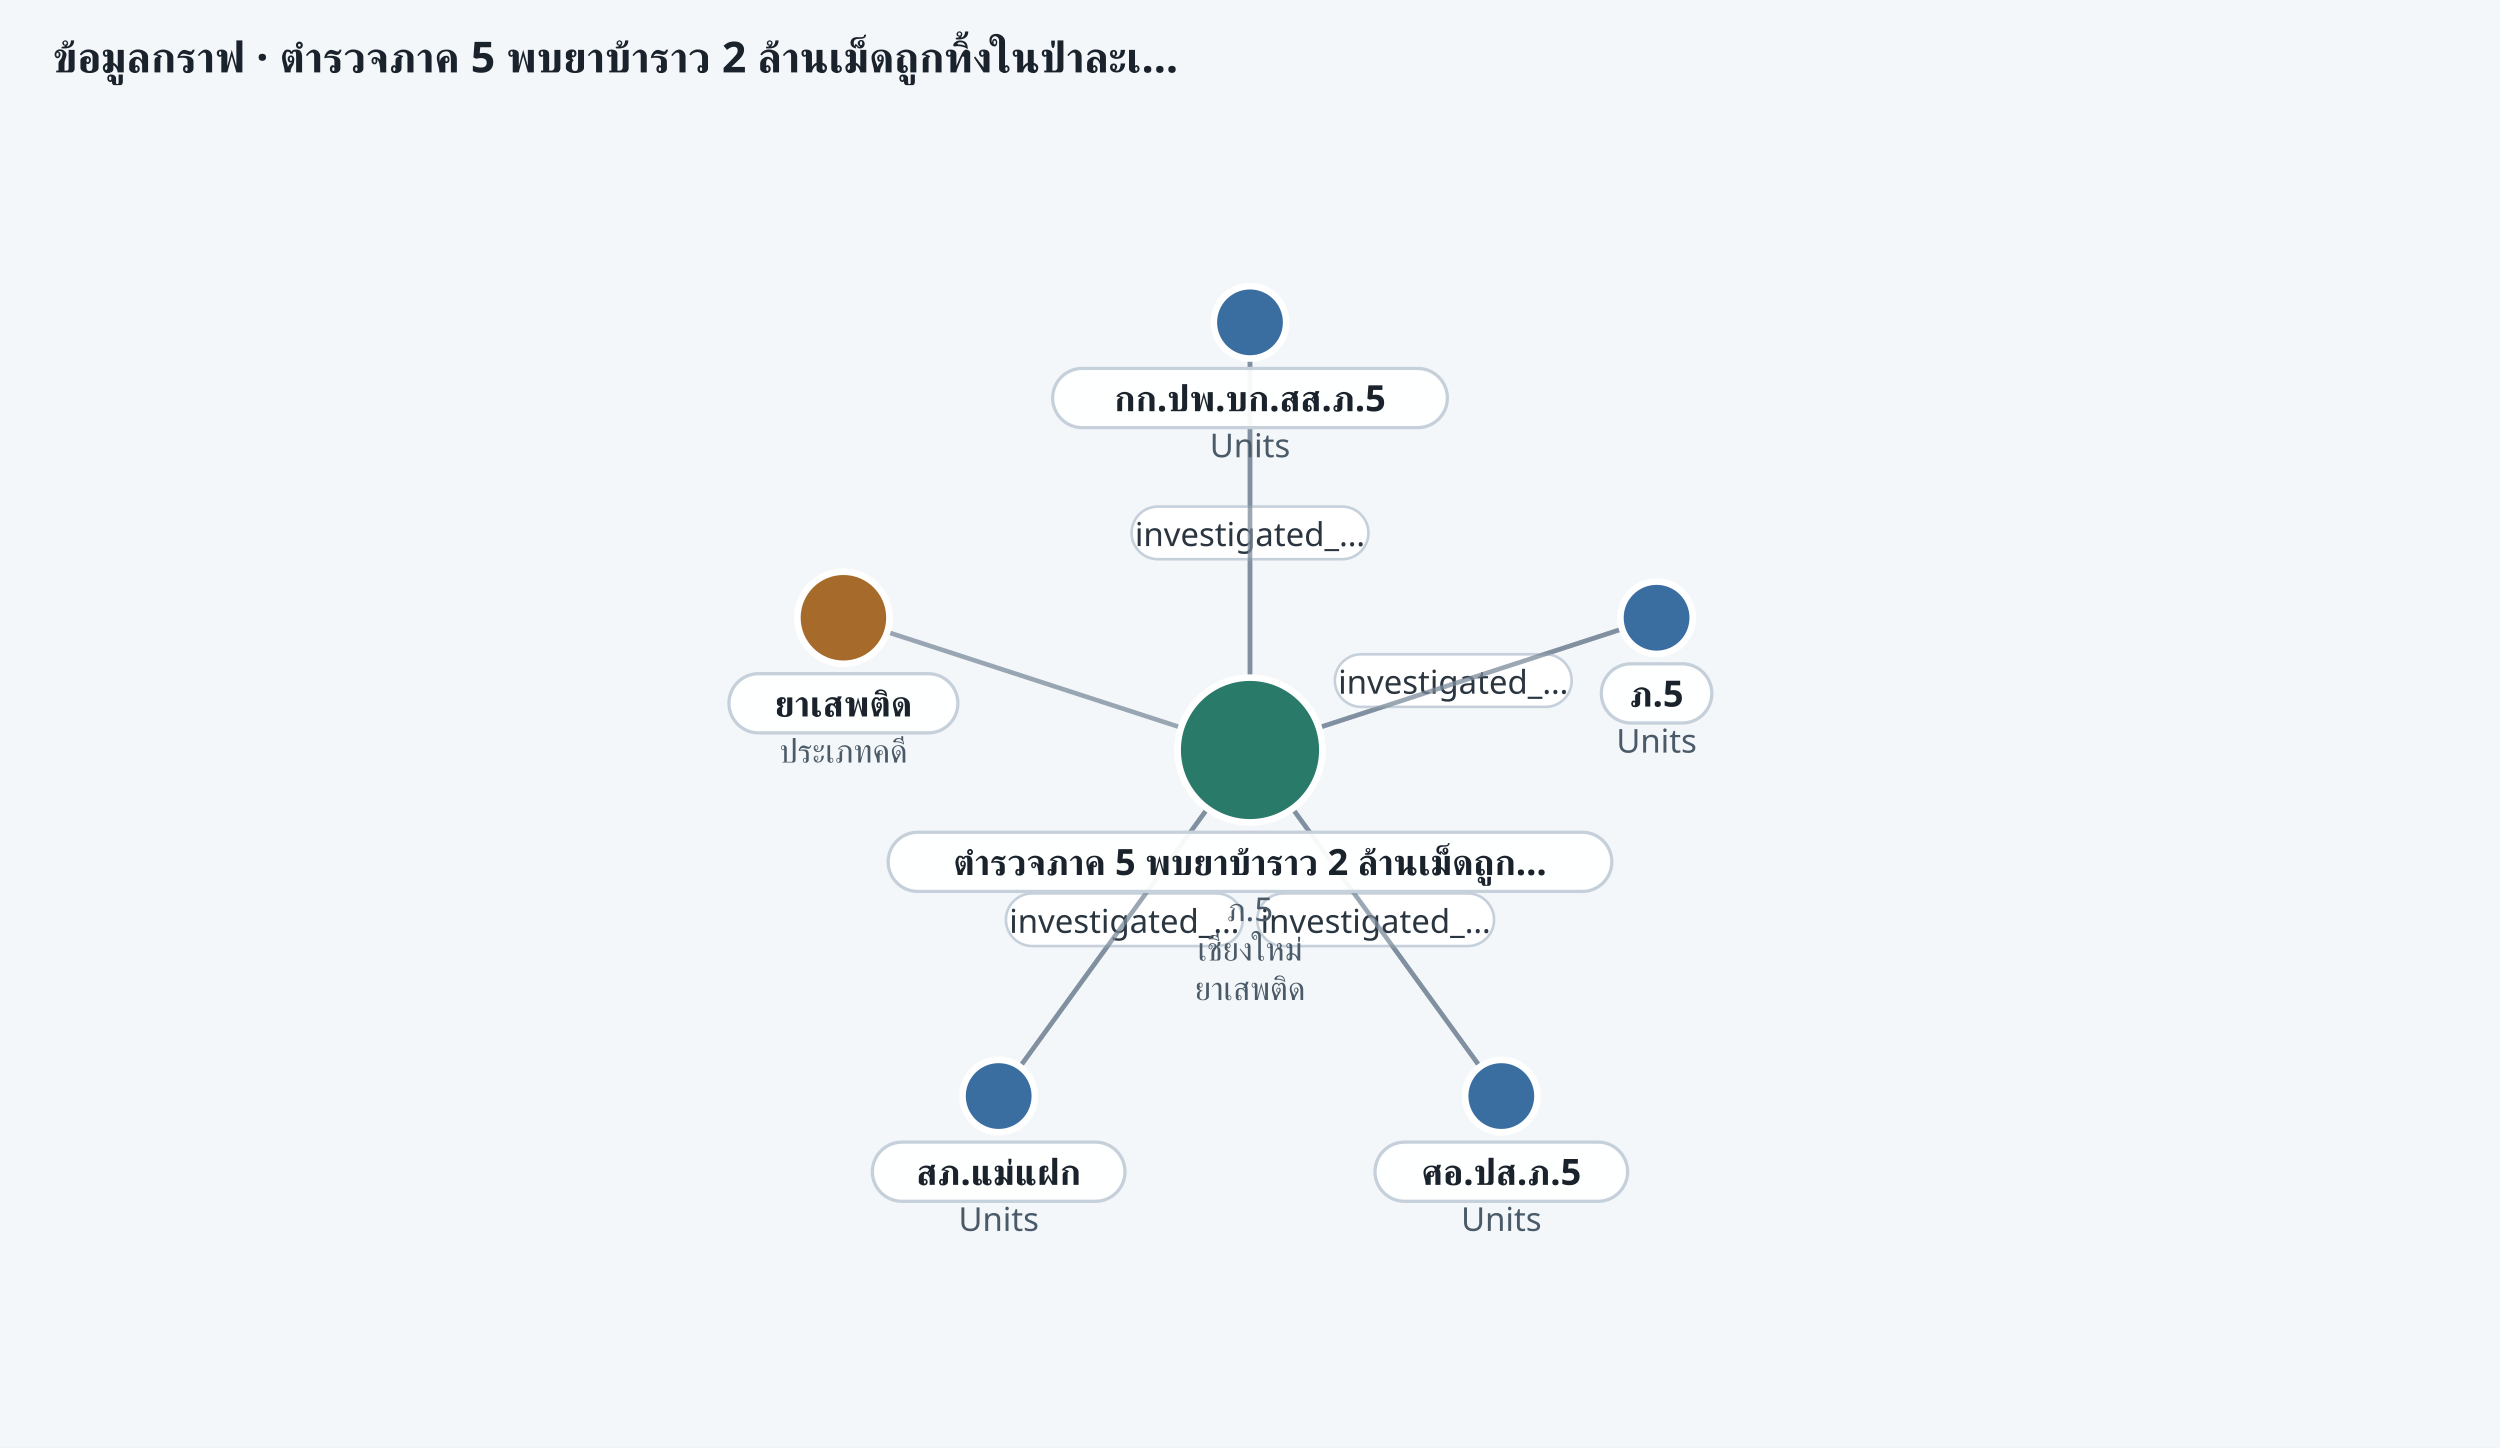
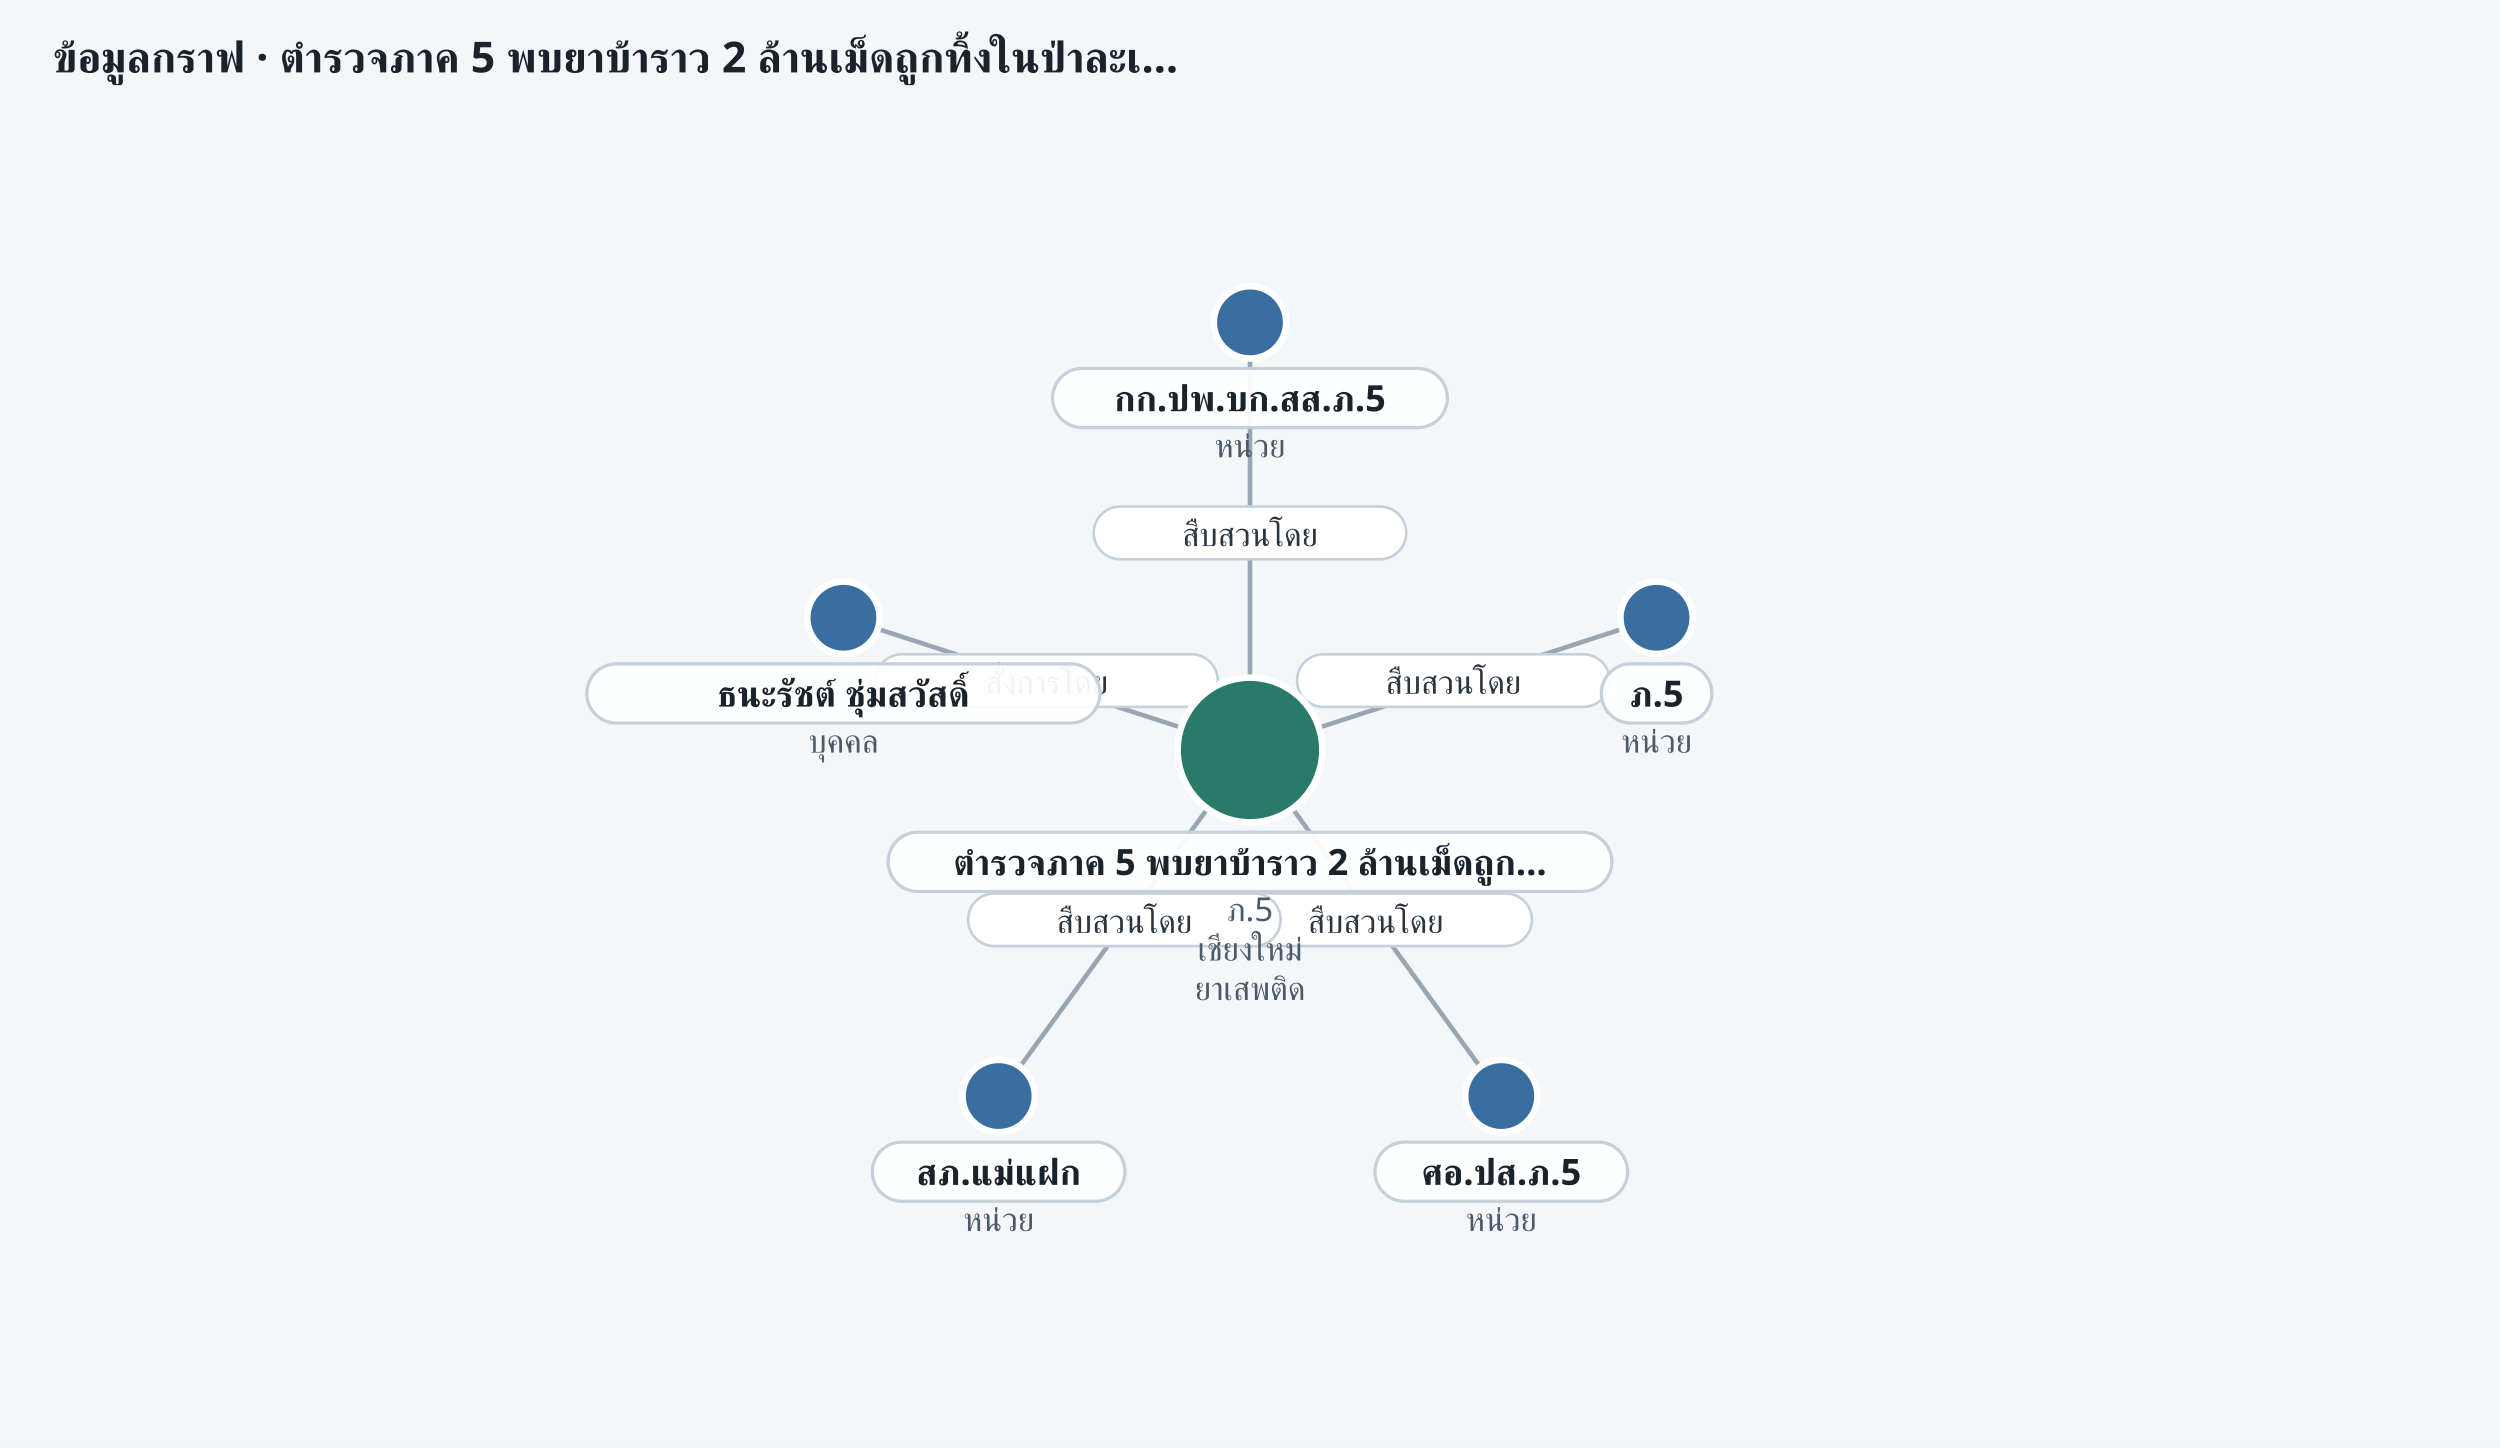
<svg xmlns="http://www.w3.org/2000/svg" width="760" height="440" viewBox="0 0 760 440" role="img" aria-label="ego graph 20261025-drug-03">
  <rect width="100%" height="100%" fill="#f4f7fa" />
  <text x="16" y="22" font-size="13" font-weight="700" fill="#1a222c" font-family="Sarabun, Anuphan, sans-serif">ข้อมูลกราฟ · ตำรวจภาค 5 พบยาบ้าราว 2 ล้านเม็ดถูกทิ้งในป่าละเ…</text>
  <line x1="380.0" y1="228.0" x2="380.0" y2="98.0" stroke="#7a8a9a" stroke-width="1.4" opacity="0.75" />
-   <rect x="344.0" y="154.0" width="72" height="16" rx="8" fill="#fff" stroke="#c5d0da" stroke-width="0.8" />
-   <text x="380.0" y="166.0" text-anchor="middle" font-size="10" fill="#2a3540" font-family="Sarabun, Anuphan, sans-serif">investigated_…</text>
+   <rect x="332.5" y="154.0" width="95.0" height="16" rx="8" fill="#fff" stroke="#c5d0da" stroke-width="0.8" />
+   <text x="380.0" y="166.0" text-anchor="middle" font-size="10" fill="#2a3540" font-family="Sarabun, Anuphan, sans-serif">สืบสวนโดย</text>
  <line x1="380.0" y1="228.0" x2="503.6" y2="187.8" stroke="#7a8a9a" stroke-width="1.4" opacity="0.75" />
-   <rect x="405.8" y="198.9" width="72" height="16" rx="8" fill="#fff" stroke="#c5d0da" stroke-width="0.8" />
-   <text x="441.8" y="210.9" text-anchor="middle" font-size="10" fill="#2a3540" font-family="Sarabun, Anuphan, sans-serif">investigated_…</text>
+   <rect x="394.3" y="198.9" width="95.0" height="16" rx="8" fill="#fff" stroke="#c5d0da" stroke-width="0.8" />
+   <text x="441.8" y="210.9" text-anchor="middle" font-size="10" fill="#2a3540" font-family="Sarabun, Anuphan, sans-serif">สืบสวนโดย</text>
  <line x1="380.0" y1="228.0" x2="456.4" y2="333.2" stroke="#7a8a9a" stroke-width="1.4" opacity="0.75" />
-   <rect x="382.2" y="271.6" width="72" height="16" rx="8" fill="#fff" stroke="#c5d0da" stroke-width="0.8" />
-   <text x="418.2" y="283.6" text-anchor="middle" font-size="10" fill="#2a3540" font-family="Sarabun, Anuphan, sans-serif">investigated_…</text>
+   <rect x="370.7" y="271.6" width="95.0" height="16" rx="8" fill="#fff" stroke="#c5d0da" stroke-width="0.8" />
+   <text x="418.2" y="283.6" text-anchor="middle" font-size="10" fill="#2a3540" font-family="Sarabun, Anuphan, sans-serif">สืบสวนโดย</text>
  <line x1="380.0" y1="228.0" x2="303.6" y2="333.2" stroke="#7a8a9a" stroke-width="1.4" opacity="0.75" />
-   <rect x="305.8" y="271.6" width="72" height="16" rx="8" fill="#fff" stroke="#c5d0da" stroke-width="0.8" />
-   <text x="341.8" y="283.6" text-anchor="middle" font-size="10" fill="#2a3540" font-family="Sarabun, Anuphan, sans-serif">investigated_…</text>
+   <rect x="294.3" y="271.6" width="95.0" height="16" rx="8" fill="#fff" stroke="#c5d0da" stroke-width="0.8" />
+   <text x="341.8" y="283.6" text-anchor="middle" font-size="10" fill="#2a3540" font-family="Sarabun, Anuphan, sans-serif">สืบสวนโดย</text>
  <line x1="380.0" y1="228.0" x2="256.4" y2="187.8" stroke="#7a8a9a" stroke-width="1.4" opacity="0.75" />
-   <line x1="380.0" y1="98.0" x2="380.0" y2="228.0" stroke="#7a8a9a" stroke-width="1.4" opacity="0.75" />
-   <line x1="503.6" y1="187.8" x2="380.0" y2="228.0" stroke="#7a8a9a" stroke-width="1.4" opacity="0.75" />
-   <line x1="456.4" y1="333.2" x2="380.0" y2="228.0" stroke="#7a8a9a" stroke-width="1.4" opacity="0.75" />
-   <line x1="303.6" y1="333.2" x2="380.0" y2="228.0" stroke="#7a8a9a" stroke-width="1.4" opacity="0.75" />
+   <rect x="266.2" y="198.9" width="104.0" height="16" rx="8" fill="#fff" stroke="#c5d0da" stroke-width="0.8" />
+   <text x="318.2" y="210.9" text-anchor="middle" font-size="10" fill="#2a3540" font-family="Sarabun, Anuphan, sans-serif">สั่งการโดย</text>
  <circle cx="380.0" cy="228.0" r="22" fill="#2a7a6a" stroke="#fff" stroke-width="2" />
  <rect x="270.0" y="253.0" width="220.0" height="18" rx="9" fill="rgba(255,255,255,0.94)" stroke="#c5d0da" />
  <text x="380.0" y="266.0" text-anchor="middle" font-size="11" font-weight="600" fill="#1a222c" font-family="Sarabun, Anuphan, sans-serif">ตำรวจภาค 5 พบยาบ้าราว 2 ล้านเม็ดถูก…</text>
  <text x="380.0" y="280.0" text-anchor="middle" font-size="10" fill="#4a5a68" font-family="Sarabun, Anuphan, sans-serif">ภ.5</text>
  <text x="380.0" y="292.0" text-anchor="middle" font-size="10" fill="#4a5a68" font-family="Sarabun, Anuphan, sans-serif">เชียงใหม่</text>
  <text x="380.0" y="304.0" text-anchor="middle" font-size="10" fill="#4a5a68" font-family="Sarabun, Anuphan, sans-serif">ยาเสพติด</text>
  <circle cx="380.0" cy="98.0" r="11" fill="#3a6ea0" stroke="#fff" stroke-width="2" />
  <rect x="320.0" y="112.0" width="120.0" height="18" rx="9" fill="rgba(255,255,255,0.94)" stroke="#c5d0da" />
  <text x="380.0" y="125.0" text-anchor="middle" font-size="11" font-weight="600" fill="#1a222c" font-family="Sarabun, Anuphan, sans-serif">กก.ปพ.บก.สส.ภ.5</text>
-   <text x="380.0" y="139.0" text-anchor="middle" font-size="10" fill="#4a5a68" font-family="Sarabun, Anuphan, sans-serif">Units</text>
+   <text x="380.0" y="139.0" text-anchor="middle" font-size="10" fill="#4a5a68" font-family="Sarabun, Anuphan, sans-serif">หน่วย</text>
  <circle cx="503.6" cy="187.8" r="11" fill="#3a6ea0" stroke="#fff" stroke-width="2" />
  <rect x="486.8" y="201.8" width="33.6" height="18" rx="9" fill="rgba(255,255,255,0.94)" stroke="#c5d0da" />
  <text x="503.6" y="214.8" text-anchor="middle" font-size="11" font-weight="600" fill="#1a222c" font-family="Sarabun, Anuphan, sans-serif">ภ.5</text>
-   <text x="503.6" y="228.8" text-anchor="middle" font-size="10" fill="#4a5a68" font-family="Sarabun, Anuphan, sans-serif">Units</text>
+   <text x="503.6" y="228.8" text-anchor="middle" font-size="10" fill="#4a5a68" font-family="Sarabun, Anuphan, sans-serif">หน่วย</text>
  <circle cx="456.4" cy="333.2" r="11" fill="#3a6ea0" stroke="#fff" stroke-width="2" />
  <rect x="418.0" y="347.2" width="76.8" height="18" rx="9" fill="rgba(255,255,255,0.94)" stroke="#c5d0da" />
  <text x="456.4" y="360.2" text-anchor="middle" font-size="11" font-weight="600" fill="#1a222c" font-family="Sarabun, Anuphan, sans-serif">ศอ.ปส.ภ.5</text>
-   <text x="456.4" y="374.2" text-anchor="middle" font-size="10" fill="#4a5a68" font-family="Sarabun, Anuphan, sans-serif">Units</text>
+   <text x="456.4" y="374.2" text-anchor="middle" font-size="10" fill="#4a5a68" font-family="Sarabun, Anuphan, sans-serif">หน่วย</text>
  <circle cx="303.6" cy="333.2" r="11" fill="#3a6ea0" stroke="#fff" stroke-width="2" />
  <rect x="265.2" y="347.2" width="76.8" height="18" rx="9" fill="rgba(255,255,255,0.94)" stroke="#c5d0da" />
  <text x="303.6" y="360.2" text-anchor="middle" font-size="11" font-weight="600" fill="#1a222c" font-family="Sarabun, Anuphan, sans-serif">สภ.แม่แฝก</text>
-   <text x="303.6" y="374.2" text-anchor="middle" font-size="10" fill="#4a5a68" font-family="Sarabun, Anuphan, sans-serif">Units</text>
-   <circle cx="256.4" cy="187.8" r="14" fill="#a66b2a" stroke="#fff" stroke-width="2" />
-   <rect x="221.6" y="204.8" width="69.6" height="18" rx="9" fill="rgba(255,255,255,0.94)" stroke="#c5d0da" />
-   <text x="256.4" y="217.8" text-anchor="middle" font-size="11" font-weight="600" fill="#1a222c" font-family="Sarabun, Anuphan, sans-serif">ยาเสพติด</text>
-   <text x="256.4" y="231.8" text-anchor="middle" font-size="10" fill="#4a5a68" font-family="Sarabun, Anuphan, sans-serif">ประเภทคดี</text>
+   <text x="303.6" y="374.2" text-anchor="middle" font-size="10" fill="#4a5a68" font-family="Sarabun, Anuphan, sans-serif">หน่วย</text>
+   <circle cx="256.4" cy="187.8" r="11" fill="#3a6ea0" stroke="#fff" stroke-width="2" />
+   <rect x="178.4" y="201.8" width="156.0" height="18" rx="9" fill="rgba(255,255,255,0.94)" stroke="#c5d0da" />
+   <text x="256.4" y="214.8" text-anchor="middle" font-size="11" font-weight="600" fill="#1a222c" font-family="Sarabun, Anuphan, sans-serif">ธนะรัชต์ ชุ่มสวัสดิ์</text>
+   <text x="256.4" y="228.8" text-anchor="middle" font-size="10" fill="#4a5a68" font-family="Sarabun, Anuphan, sans-serif">บุคคล</text>
</svg>
